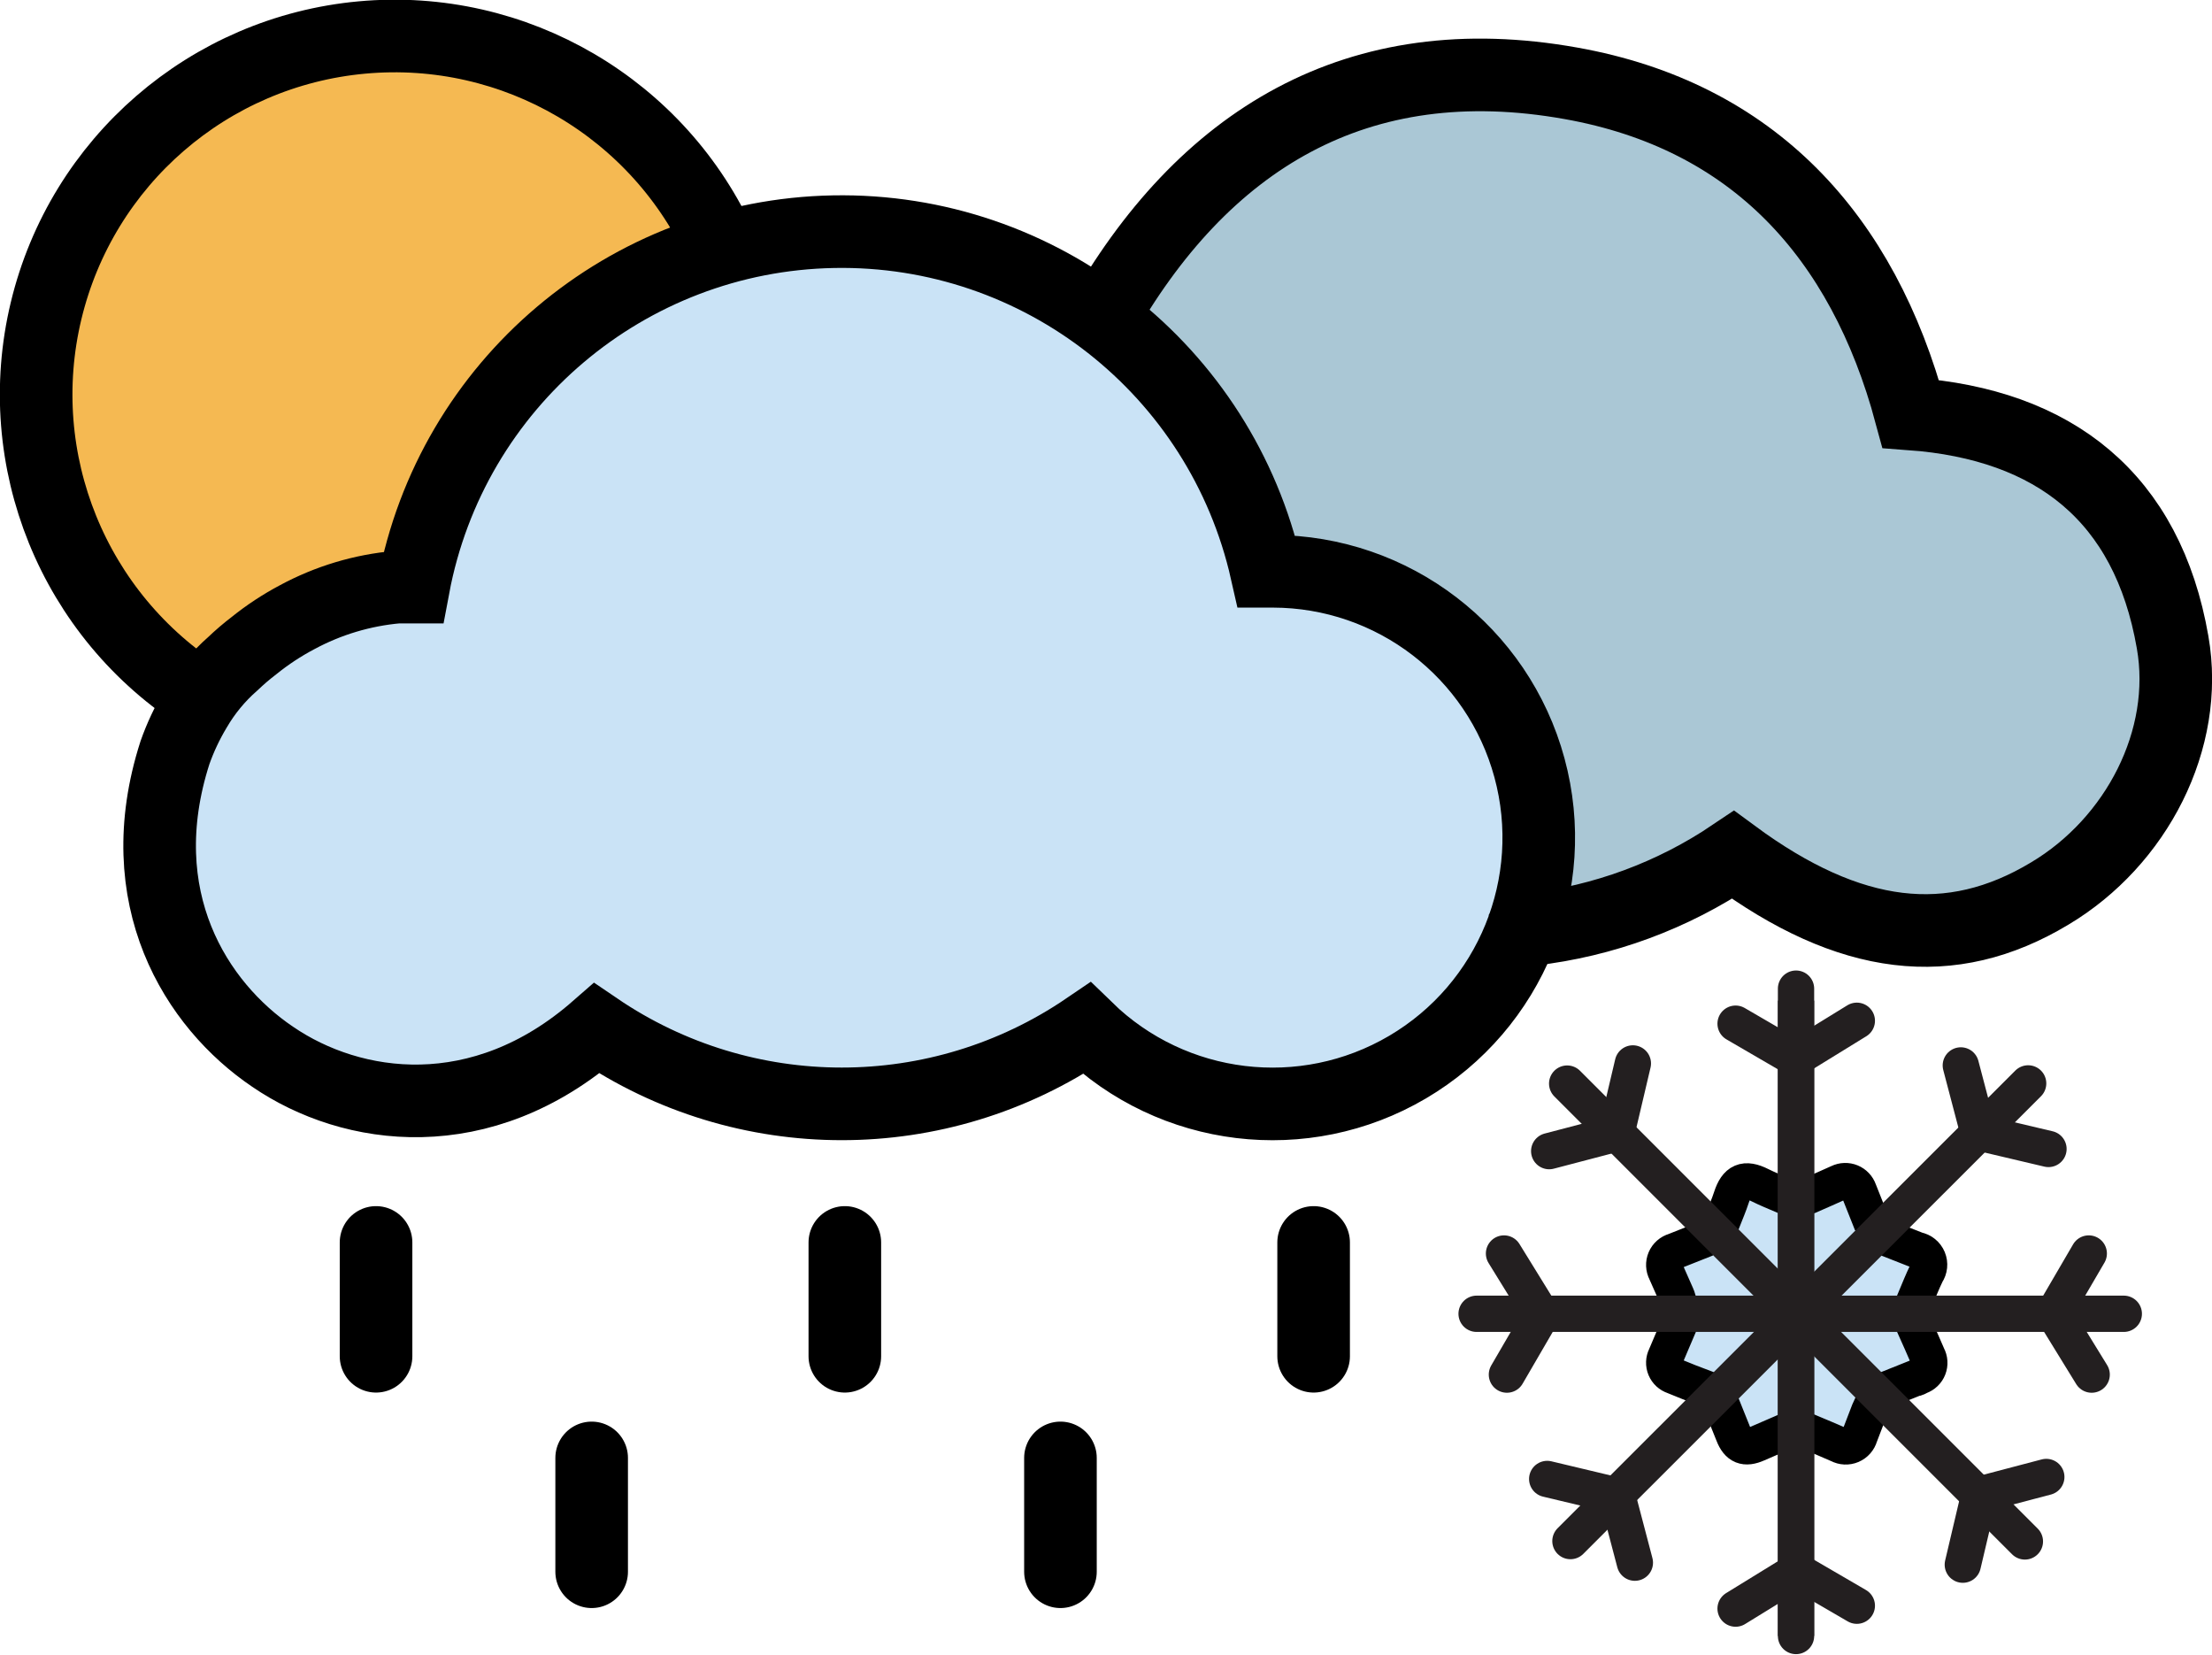
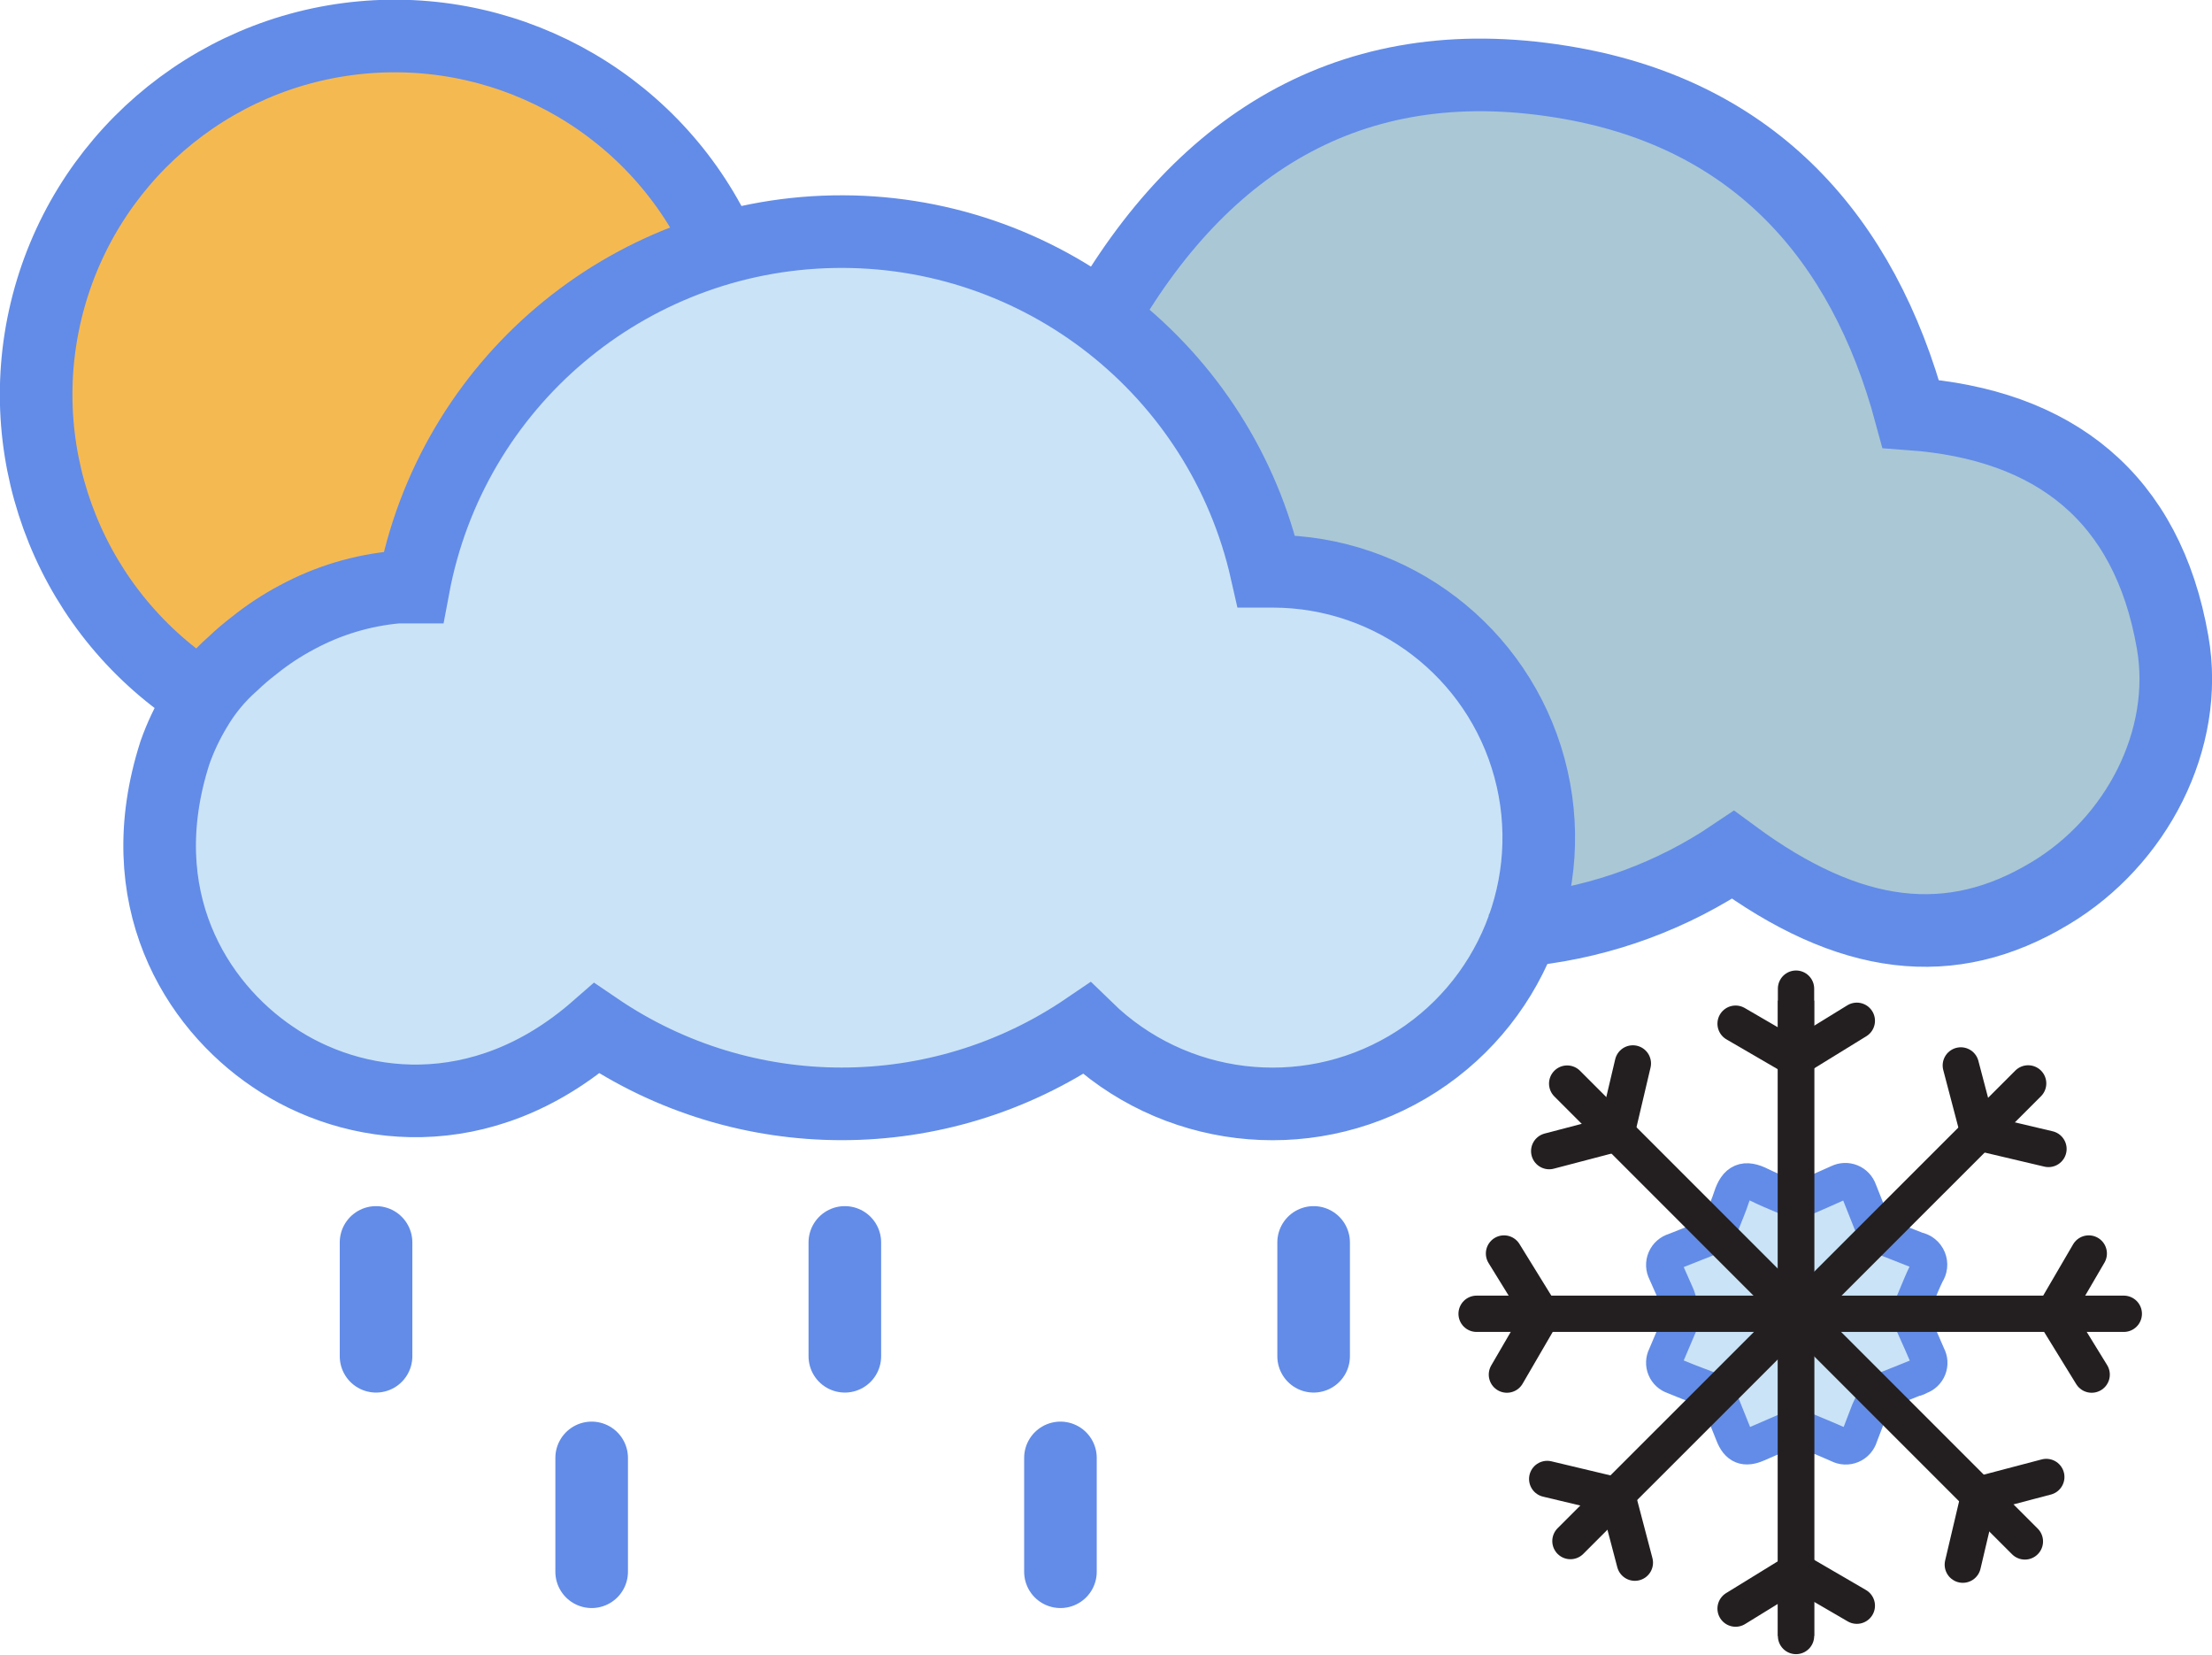
<svg xmlns="http://www.w3.org/2000/svg" viewBox="0 0 121.88 91.12">
  <defs>
-     <style>.cls-1{fill:#cae3f6;}.cls-2{fill:#f5b952;}.cls-3{fill:#aac7d5;}.cls-4,.cls-5,.cls-6,.cls-7,.cls-8{fill:none;stroke-miterlimit:10;}.cls-4,.cls-5,.cls-6{stroke:#000;}.cls-4,.cls-5{stroke-width:4px;}.cls-5,.cls-8{stroke-linecap:round;}.cls-6,.cls-7,.cls-8{stroke-width:2px;}.cls-7,.cls-8{stroke:#231f20;}</style>
+     <style>.cls-1{fill:#cae3f6;}.cls-2{fill:#f5b952;}.cls-3{fill:#aac7d5;}.cls-4,.cls-5,.cls-6,.cls-7,.cls-8{fill:none;stroke-miterlimit:10;}.cls-4,.cls-5,.cls-6{stroke:#628ce7;}.cls-4,.cls-5{stroke-width:4px;}.cls-5,.cls-8{stroke-linecap:round;}.cls-6,.cls-7,.cls-8{stroke-width:2px;}.cls-7,.cls-8{stroke:#231f20;}</style>
  </defs>
  <g id="Layer_2" data-name="Layer 2">
    <g id="Layer_1-2" data-name="Layer 1">
      <path class="cls-1" d="M106.21,74.75c-.21-.51-.44-1-.68-1.54V71.6c.21-.49.41-1,.62-1.42a.82.82,0,0,0-.53-1.27l-1.45-.57-1.11-1.1c-.23-.56-.43-1.09-.64-1.61a.79.79,0,0,0-1.09-.44l-.83.37-.73.32H98.2c-.42-.18-.82-.33-1.2-.52-.87-.44-1.31-.23-1.6.65-.13.41-.3.8-.47,1.23l-1.12,1.12L92.27,69a.79.79,0,0,0-.48,1.13c.19.44.39.87.58,1.31a1.77,1.77,0,0,1,.08.22V73.2c-.23.54-.46,1-.67,1.57a.77.77,0,0,0,.45,1.08c.28.12.56.22.84.33l.79.31,1.06,1.08c.2.51.39,1,.58,1.45.26.67.64.82,1.3.53l1.41-.61h1.55l.81.35.74.31a.79.79,0,0,0,1.15-.48l.51-1.33.1-.22,1.09-1.09,1.3-.52.31-.12A.78.78,0,0,0,106.21,74.75Z" />
      <path class="cls-2" d="M22.48,2.35a20.1,20.1,0,1,0,20.1,20.1A20.13,20.13,0,0,0,22.48,2.35Z" />
      <path class="cls-3" d="M83.5,52.25a1.32,1.32,0,0,1,.77-.46,24.92,24.92,0,0,0,11.14-4.1c6.44,4.75,12,5.4,17.45,2.13,4.78-2.85,7.7-8.5,6.76-13.85-1.38-8-6.52-12-14.43-12.57C102.55,13.55,96.52,7,86.48,5.18c-11.75-2.1-20.3,3.05-26,13.24" />
      <path class="cls-1" d="M70.05,32.07H69.7a24,24,0,0,0-47,.87l-.87,0a13.89,13.89,0,0,0-5.53,1.6,14.38,14.38,0,0,0-2.36,1.56c-.4.33-.79.67-1.17,1.05a10.11,10.11,0,0,0-2.06,2.5,13.24,13.24,0,0,0-1.13,2.39C7,50,10.73,56,15,58.85s11.5,4,17.85-1.57a24,24,0,0,0,27,0A14.67,14.67,0,1,0,70.05,32.07Z" />
      <path class="cls-4" d="M39.79,13.71A19.75,19.75,0,1,0,11.21,38.44" />
      <path class="cls-4" d="M83.58,51.66a1.27,1.27,0,0,1,.78-.46,25,25,0,0,0,11.13-4.11c6.44,4.75,12,5.41,17.45,2.13,4.78-2.85,7.71-8.49,6.77-13.84-1.39-8-6.53-12-14.43-12.58C102.64,13,96.6,6.38,86.56,4.59c-11.74-2.1-20.29,3.05-26,13.23" />
      <path class="cls-4" d="M70.14,31.47l-.36,0a24,24,0,0,0-47,.87c-.29,0-.58,0-.87,0A14.27,14.27,0,0,0,16.37,34,14.8,14.8,0,0,0,14,35.56a14.06,14.06,0,0,0-1.17,1,10.07,10.07,0,0,0-2.06,2.5,13.13,13.13,0,0,0-1.13,2.4c-2.57,8,1.16,13.9,5.38,16.75,4.38,3,11.5,4,17.86-1.56a24,24,0,0,0,27,0A14.67,14.67,0,1,0,70.14,31.47Z" />
      <line class="cls-5" x1="72.38" y1="68.44" x2="72.38" y2="74.71" />
      <line class="cls-5" x1="46.55" y1="68.44" x2="46.55" y2="74.71" />
      <line class="cls-5" x1="20.72" y1="68.44" x2="20.72" y2="74.71" />
      <line class="cls-5" x1="58.43" y1="80.31" x2="58.43" y2="86.58" />
      <line class="cls-5" x1="32.6" y1="80.31" x2="32.6" y2="86.58" />
      <path class="cls-6" d="M106.21,74.7c-.21-.5-.44-1-.68-1.54v-1.6c.21-.5.41-1,.62-1.43a.82.82,0,0,0-.53-1.27l-1.45-.57-1.11-1.09-.64-1.61a.79.79,0,0,0-1.09-.45l-.83.37-.73.32H98.2c-.42-.18-.82-.34-1.2-.53-.87-.44-1.31-.23-1.6.66-.13.4-.3.8-.47,1.23l-1.12,1.12-1.54.61a.79.79,0,0,0-.48,1.13c.19.44.39.87.58,1.31a1.77,1.77,0,0,1,.08.22v1.57c-.23.55-.46,1.06-.67,1.57a.77.77,0,0,0,.45,1.08l.84.34.79.3,1.06,1.09L95.51,79c.26.67.64.82,1.3.53l1.41-.61h1.55l.81.34.74.32a.8.8,0,0,0,1.15-.49l.51-1.33.1-.22,1.09-1.09,1.3-.52c.1,0,.21-.07.31-.12A.78.78,0,0,0,106.21,74.7Z" />
      <line class="cls-7" x1="98.96" y1="55.12" x2="98.96" y2="90.12" />
      <line class="cls-8" x1="98.96" y1="54.46" x2="98.96" y2="90.12" />
      <polyline class="cls-8" points="95.63 56.39 98.93 58.31 102.31 56.23" />
      <polyline class="cls-8" points="102.31 88.45 99.01 86.53 95.63 88.61" />
      <line class="cls-8" x1="86.35" y1="59.69" x2="111.57" y2="84.91" />
      <polyline class="cls-8" points="85.36 63.41 89.06 62.44 89.97 58.58" />
      <polyline class="cls-8" points="112.75 81.36 109.06 82.33 108.15 86.19" />
      <line class="cls-8" x1="111.75" y1="59.68" x2="86.53" y2="84.89" />
      <polyline class="cls-8" points="108.04 58.69 109.01 62.38 112.87 63.29" />
      <polyline class="cls-8" points="90.08 86.08 89.11 82.39 85.25 81.47" />
      <line class="cls-8" x1="117.02" y1="72.37" x2="81.36" y2="72.37" />
      <polyline class="cls-8" points="115.09 69.05 113.17 72.34 115.25 75.72" />
      <polyline class="cls-8" points="83.03 75.72 84.95 72.42 82.87 69.05" />
    </g>
  </g>
</svg>
